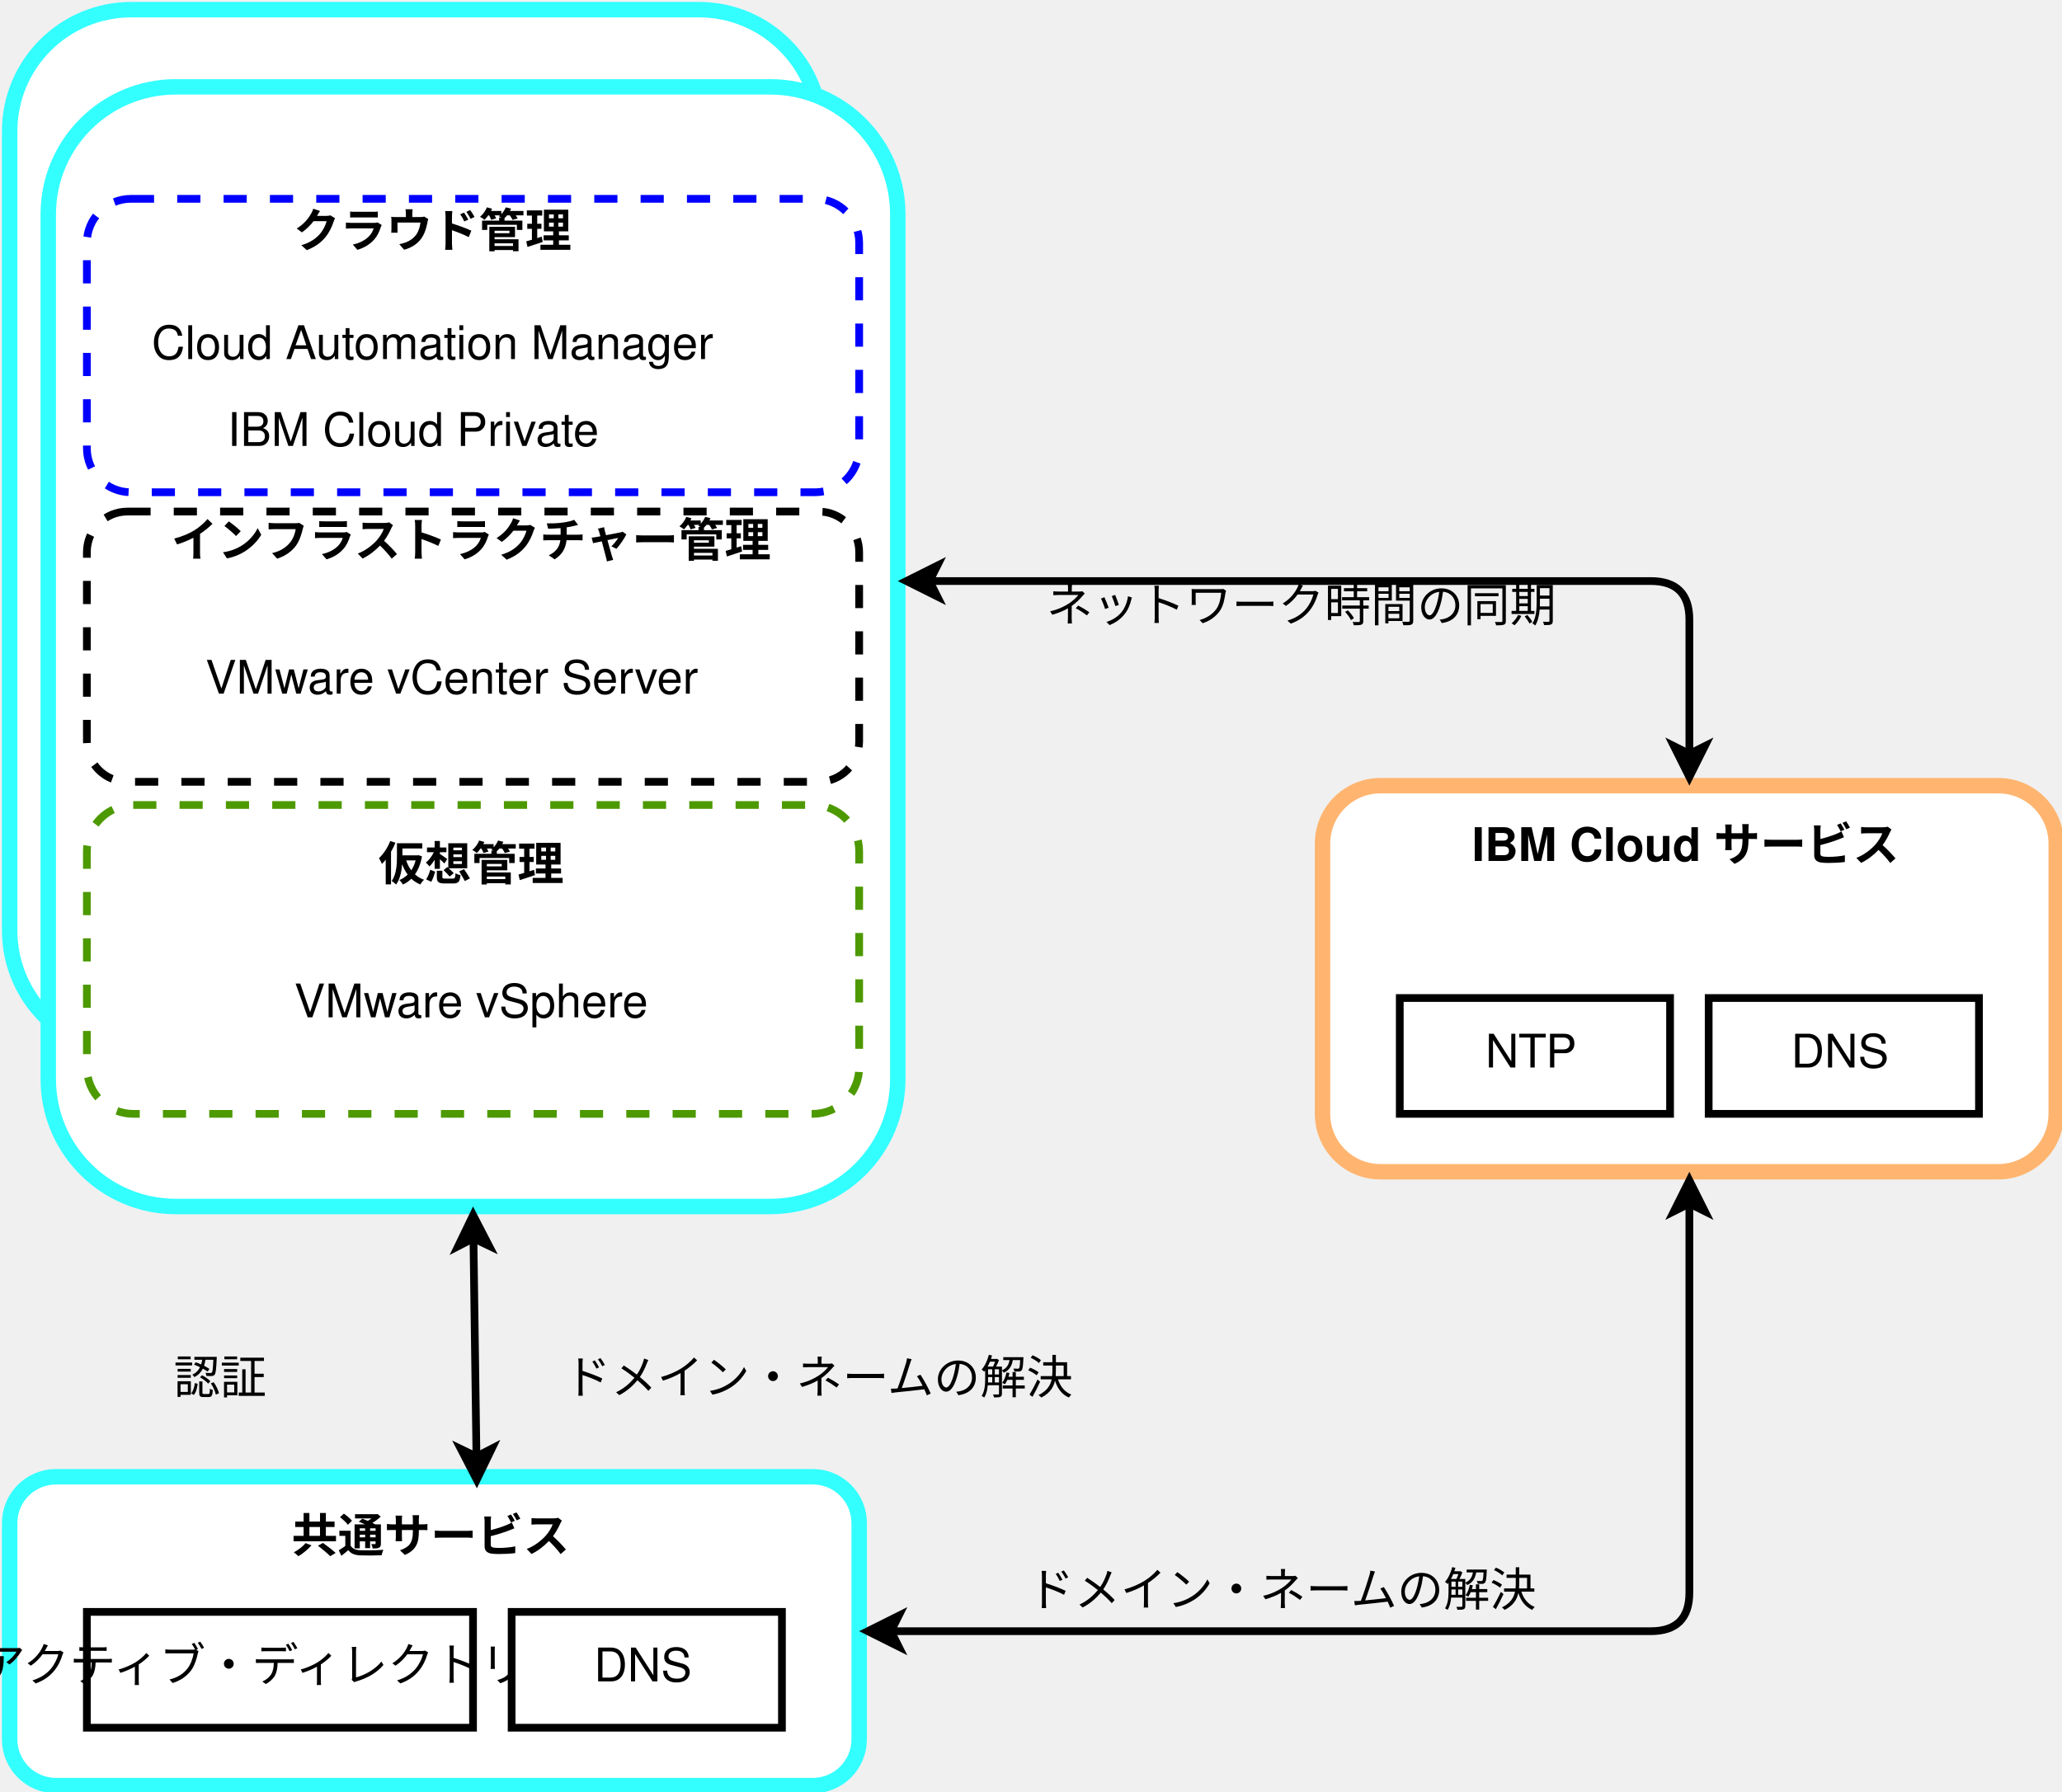
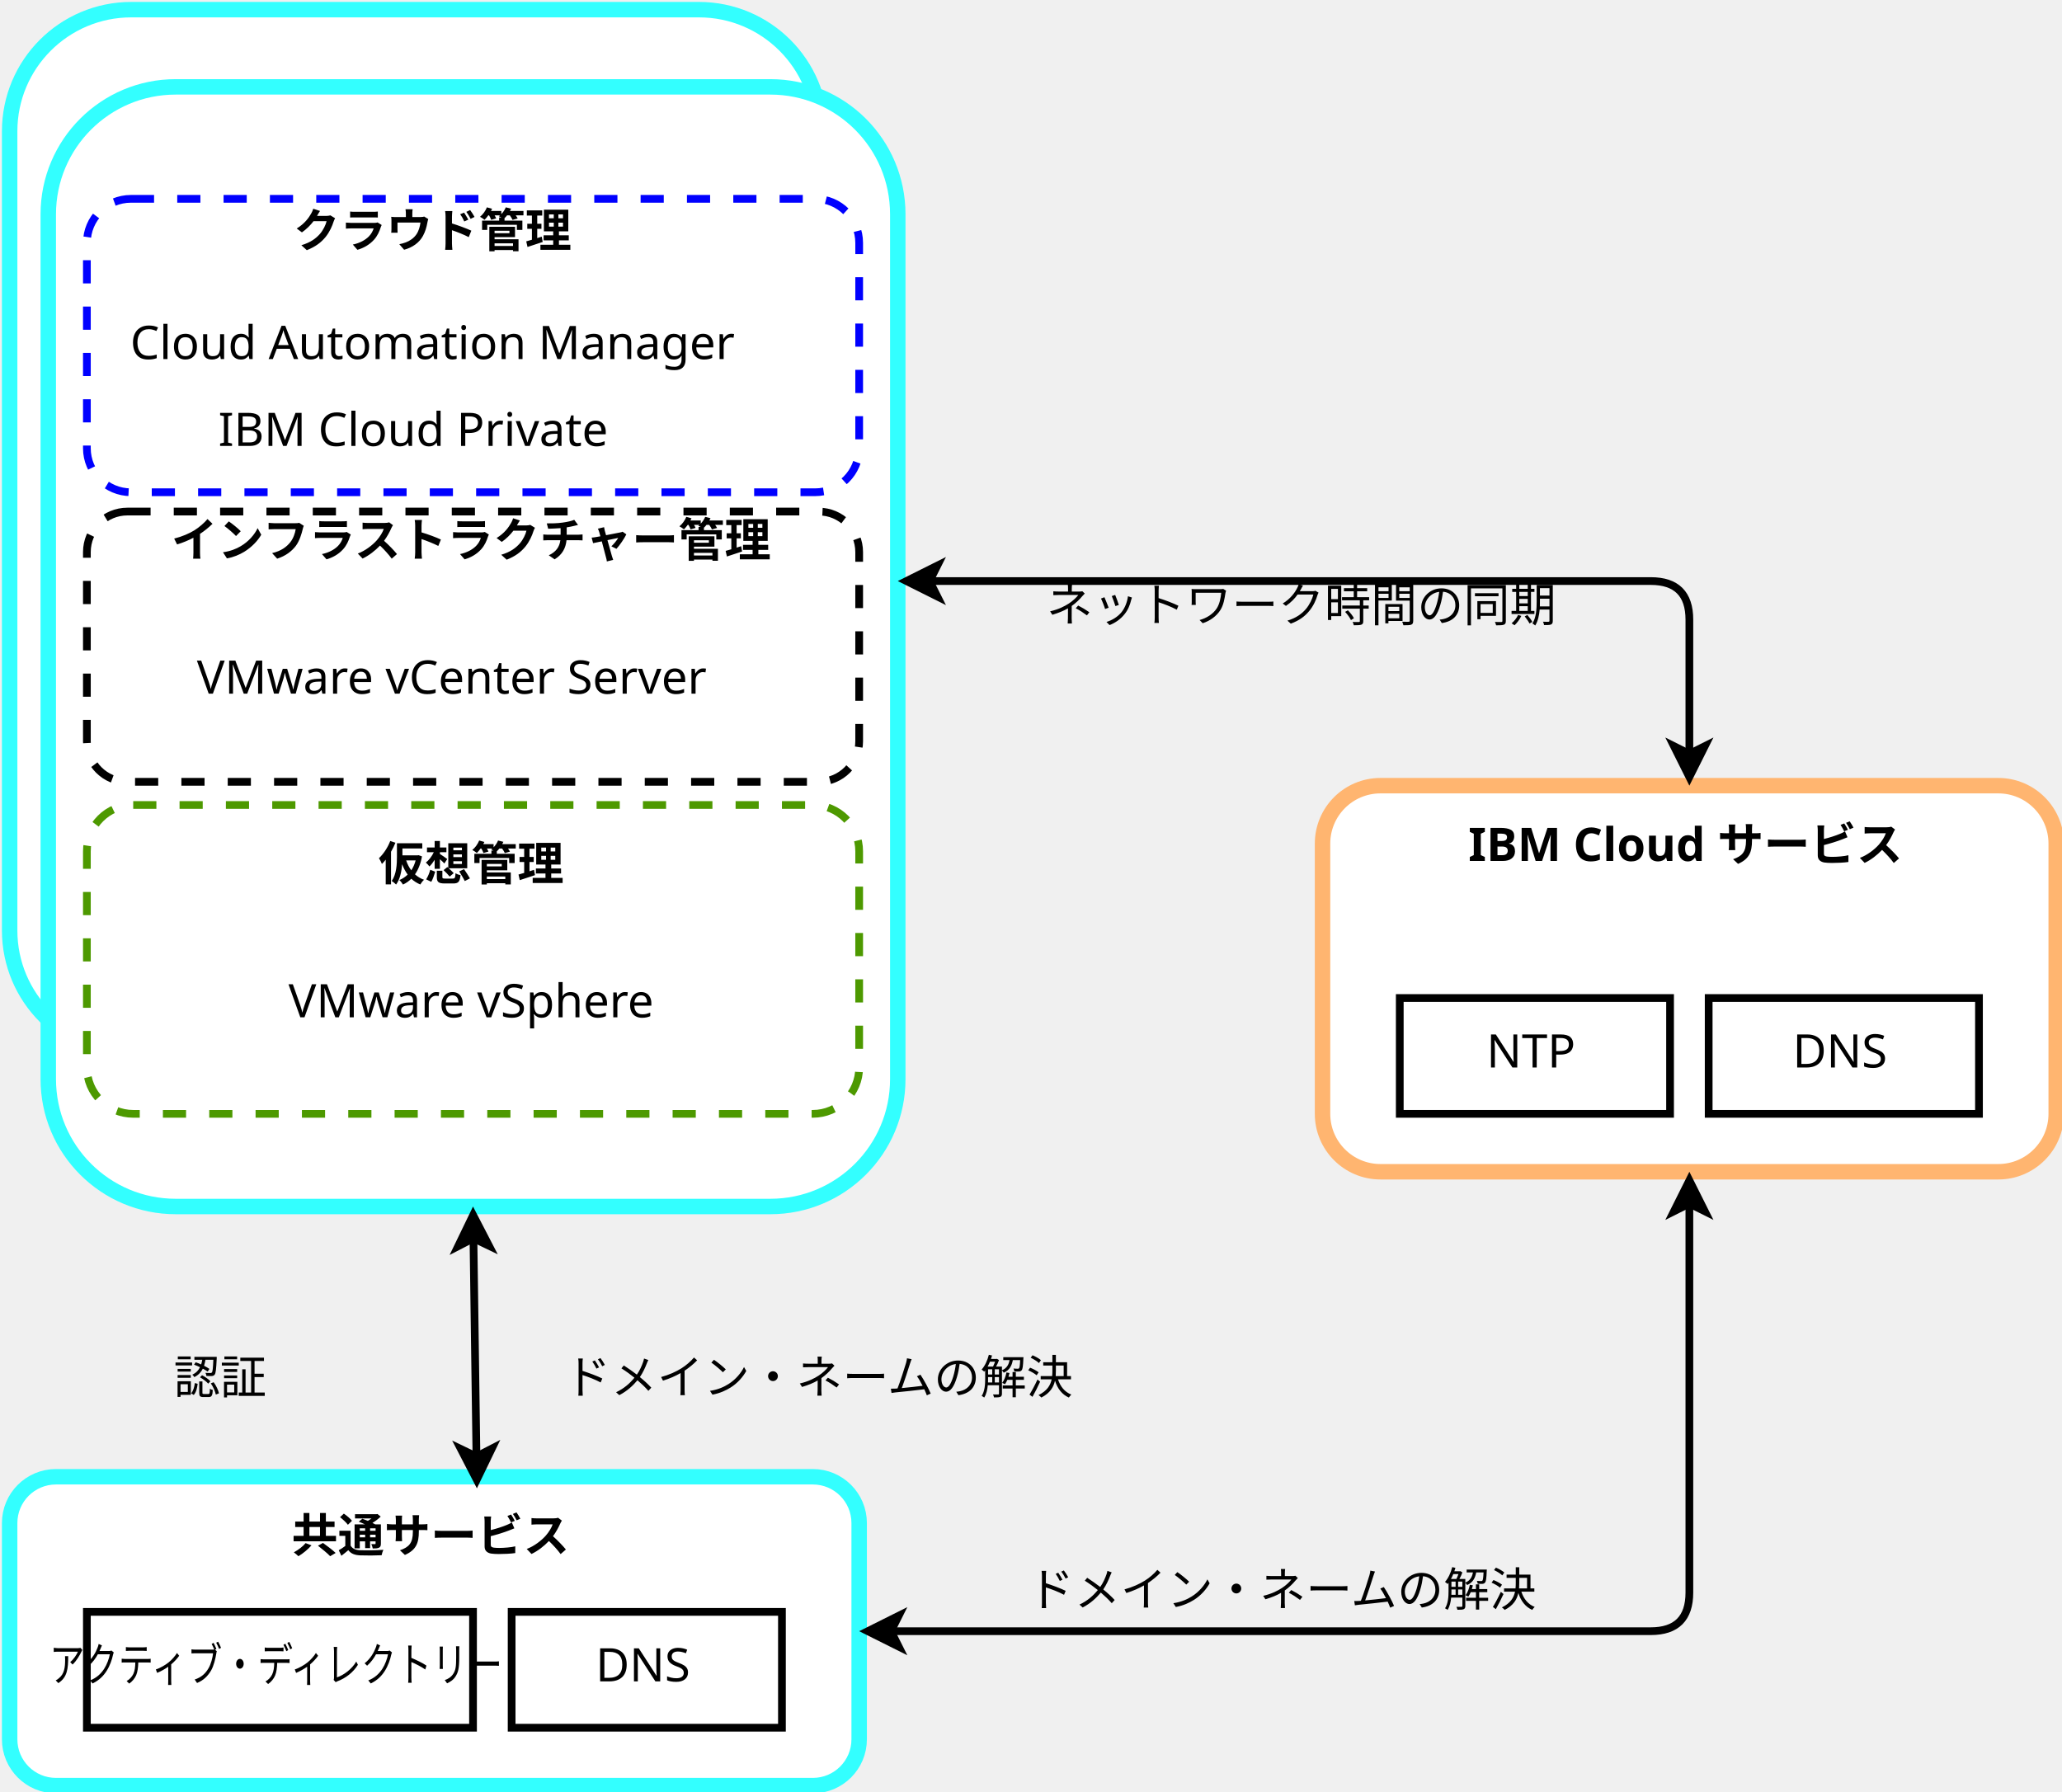
- <svg xmlns="http://www.w3.org/2000/svg" width="534px" height="464px" version="1.1">
-   <g transform="translate(.5 .5)">
-     <g fill="#fff" pointer-events="none">
-       <rect x="2" y="2" width="210" height="270" rx="31.5" ry="31.5" stroke="#3ff" stroke-width="4" />
-       <rect x="12" y="22" width="220" height="290" rx="33" ry="33" stroke="#3ff" stroke-width="4" />
-       <g stroke-dasharray="6 6" stroke-width="2">
-         <rect x="22" y="132" width="200" height="70" rx="10.5" ry="10.5" stroke="#000" />
-         <rect x="22" y="51" width="200" height="76" rx="11.4" ry="11.4" stroke="#00f" />
-         <rect x="22" y="208" width="200" height="80" rx="12" ry="12" stroke="#4d9900" />
+ <svg xmlns="http://www.w3.org/2000/svg" width="534px" height="464px" version="1.1" id="svg124">
+   <defs id="defs128" />
+   <g style="fill:#ffffff" id="g18" pointer-events="none" transform="translate(0.5,0.5)">
+     <rect style="stroke:#33ffff;stroke-width:4" id="rect4" ry="31.5" rx="31.5" height="270" width="210" y="2" x="2" />
+     <rect style="stroke:#33ffff;stroke-width:4" id="rect6" ry="33" rx="33" height="290" width="220" y="22" x="12" />
+     <g style="stroke-width:2;stroke-dasharray:6, 6" id="g14">
+       <rect style="stroke:#000000" id="rect8" ry="10.5" rx="10.5" height="70" width="200" y="132" x="22" />
+       <rect style="stroke:#0000ff" id="rect10" ry="11.4" rx="11.4" height="76" width="200" y="51" x="22" />
+       <rect style="stroke:#4d9900" id="rect12" ry="12" rx="12" height="80" width="200" y="208" x="22" />
+     </g>
+     <rect style="stroke:#33ffff;stroke-width:4" id="rect16" ry="12" rx="12" height="80" width="220" y="382" x="2" />
+   </g>
+   <g style="font-weight:bold;font-size:12px;font-family:'MS UI Gothic';text-anchor:middle" id="g22" font-weight="bold" font-size="12px" transform="translate(0.5,0.5)">
+     <text id="text20" y="401.5" x="111">共通サービス</text>
+   </g>
+   <rect style="fill:#ffffff;stroke:#000000;stroke-width:2" id="rect24" pointer-events="none" height="30" width="100" y="417.5" x="22.5" />
+   <text style="font-size:10.481px;font-family:'MS UI Gothic';text-anchor:middle;stroke-width:0.873" x="81.826" y="380.366" id="text26" transform="scale(0.8734006,1.14495)">アクティブ・ディレクトリー</text>
+   <rect style="fill:#ffffff;stroke:#000000;stroke-width:2" id="rect30" pointer-events="none" height="30" width="70" y="417.5" x="132.5" />
+   <g style="font-size:12px;font-family:'MS UI Gothic';text-anchor:middle" id="g34" font-size="12px" transform="translate(0.5,0.5)">
+     <text id="text32" y="435" x="166">DNS</text>
+   </g>
+   <path style="fill:none;stroke:#000000;stroke-width:2;stroke-miterlimit:10" id="path36" stroke-miterlimit="10" pointer-events="none" d="m 123.39,377.26 -0.78,-56.52" />
+   <g id="g50" transform="translate(0.5,0.5)">
+     <path style="stroke:#000000;stroke-width:2;stroke-miterlimit:10" id="path38" stroke-miterlimit="10" pointer-events="none" d="m 122.97,382.76 -4.11,-7.94 4.03,1.94 3.97,-2.05 z" />
+     <path style="stroke:#000000;stroke-width:2;stroke-miterlimit:10" id="path40" stroke-miterlimit="10" pointer-events="none" d="m 122.03,314.24 4.11,7.94 -4.03,-1.94 -3.97,2.05 z" />
+     <g style="font-size:12px;font-family:'MS UI Gothic';text-anchor:middle" id="g44" font-size="12px">
+       <text id="text42" y="360.5" x="56.5">認証</text>
+     </g>
+     <g style="font-size:12px;font-family:'MS UI Gothic';text-anchor:middle" id="g48" font-size="12px">
+       <text id="text46" y="360.5" x="211.5">ドメイン・ネームの解決</text>
+     </g>
+   </g>
+   <rect style="fill:#ffffff;stroke:#ffb570;stroke-width:4" id="rect52" pointer-events="none" ry="15" rx="15" height="100" width="190" y="203.5" x="342.5" />
+   <g style="font-weight:bold;font-size:12px;font-family:'MS UI Gothic';text-anchor:middle" id="g56" font-weight="bold" font-size="12px" transform="translate(0.5,0.5)">
+     <text id="text54" y="222.5" x="436">IBM Cloud サービス</text>
+   </g>
+   <rect style="fill:#ffffff;stroke:#000000;stroke-width:2" id="rect58" pointer-events="none" height="30" width="70" y="258.5" x="362.5" />
+   <g style="font-size:12px;font-family:'MS UI Gothic';text-anchor:middle" id="g62" font-size="12px" transform="translate(0.5,0.5)">
+     <text id="text60" y="276" x="396">NTP</text>
+   </g>
+   <rect style="fill:#ffffff;stroke:#000000;stroke-width:2" id="rect64" pointer-events="none" height="30" width="70" y="258.5" x="442.5" />
+   <g style="font-size:12px;font-family:'MS UI Gothic';text-anchor:middle" id="g68" font-size="12px" transform="translate(0.5,0.5)">
+     <text id="text66" y="276" x="476">DNS</text>
+   </g>
+   <path style="fill:none;stroke:#000000;stroke-width:2;stroke-miterlimit:10" id="path70" stroke-miterlimit="10" pointer-events="none" d="M 230.74,422.5 H 427.5 q 10,0 10,-10 V 311.74" />
+   <g id="g80" transform="translate(0.5,0.5)">
+     <path style="stroke:#000000;stroke-width:2;stroke-miterlimit:10" id="path72" stroke-miterlimit="10" pointer-events="none" d="m 224.24,422 8,-4 -2,4 2,4 z" />
+     <path style="stroke:#000000;stroke-width:2;stroke-miterlimit:10" id="path74" stroke-miterlimit="10" pointer-events="none" d="m 437,305.24 4,8 -4,-2 -4,2 z" />
+     <g style="font-size:12px;font-family:'MS UI Gothic';text-anchor:middle" id="g78" font-size="12px">
+       <text id="text76" y="415.5" x="331.5">ドメイン・ネームの解決</text>
+     </g>
+   </g>
+   <path style="fill:none;stroke:#000000;stroke-width:2;stroke-miterlimit:10" id="path82" stroke-miterlimit="10" pointer-events="none" d="M 240.74,150.5 H 427.5 q 10,0 10,10 v 34.76" />
+   <g id="g120" transform="translate(0.5,0.5)">
+     <path style="stroke:#000000;stroke-width:2;stroke-miterlimit:10" id="path84" stroke-miterlimit="10" pointer-events="none" d="m 234.24,150 8,-4 -2,4 2,4 z" />
+     <path style="stroke:#000000;stroke-width:2;stroke-miterlimit:10" id="path86" stroke-miterlimit="10" pointer-events="none" d="m 437,200.76 -4,-8 4,2 4,-2 z" />
+     <g style="font-size:12px;font-family:'MS UI Gothic';text-anchor:middle" id="g118" font-size="12px">
+       <text id="text88" y="160.5" x="336.5">ネットワーク時間の同期</text>
+       <g style="font-weight:bold" id="g92" font-weight="bold">
+         <text id="text90" y="227.5" x="121.5">仮想管理</text>
      </g>
-       <rect x="2" y="382" width="220" height="80" rx="12" ry="12" stroke="#3ff" stroke-width="4" />
-     </g>
-     <g font-family="Helvetica" font-size="12px" font-weight="bold" text-anchor="middle">
-       <text x="111" y="401.5">共通サービス</text>
-     </g>
-     <rect x="22" y="417" width="100" height="30" fill="#fff" pointer-events="none" stroke="#000" stroke-width="2" />
-     <g font-family="Helvetica" font-size="12px" text-anchor="middle">
-       <text x="71" y="435">アクティブ・ディレクトリー</text>
-     </g>
-     <rect x="132" y="417" width="70" height="30" fill="#fff" pointer-events="none" stroke="#000" stroke-width="2" />
-     <g font-family="Helvetica" font-size="12px" text-anchor="middle">
-       <text x="166" y="435">DNS</text>
-     </g>
-     <path d="m122.89 376.76-0.78-56.52" fill="none" pointer-events="none" stroke="#000" stroke-miterlimit="10" stroke-width="2" />
-     <g>
-       <path d="m122.97 382.76-4.11-7.94 4.03 1.94 3.97-2.05z" pointer-events="none" stroke="#000" stroke-miterlimit="10" stroke-width="2" />
-       <path d="m122.03 314.24 4.11 7.94-4.03-1.94-3.97 2.05z" pointer-events="none" stroke="#000" stroke-miterlimit="10" stroke-width="2" />
-       <g font-family="Helvetica" font-size="12px" text-anchor="middle">
-         <text x="56.5" y="360.5">認証</text>
+       <g style="text-decoration: underline;text-decoration-line: underline" id="g96" text-decoration="underline">
+         <text id="text94" y="263" x="121.5">VMware vSphere</text>
      </g>
-       <g font-family="Helvetica" font-size="12px" text-anchor="middle">
-         <text x="211.5" y="360.5">ドメイン・ネームの解決</text>
+       <g style="font-weight:bold" id="g100" font-weight="bold">
+         <text id="text98" y="63.5" x="111.5">クラウド管理</text>
      </g>
-     </g>
-     <rect x="342" y="203" width="190" height="100" rx="15" ry="15" fill="#fff" pointer-events="none" stroke="#ffb570" stroke-width="4" />
-     <g font-family="Helvetica" font-size="12px" font-weight="bold" text-anchor="middle">
-       <text x="436" y="222.5">IBM Cloud サービス</text>
-     </g>
-     <rect x="362" y="258" width="70" height="30" fill="#fff" pointer-events="none" stroke="#000" stroke-width="2" />
-     <g font-family="Helvetica" font-size="12px" text-anchor="middle">
-       <text x="396" y="276">NTP</text>
-     </g>
-     <rect x="442" y="258" width="70" height="30" fill="#fff" pointer-events="none" stroke="#000" stroke-width="2" />
-     <g font-family="Helvetica" font-size="12px" text-anchor="middle">
-       <text x="476" y="276">DNS</text>
-     </g>
-     <path d="m230.24 422h196.76q10 0 10-10v-100.76" fill="none" pointer-events="none" stroke="#000" stroke-miterlimit="10" stroke-width="2" />
-     <g>
-       <path d="m224.24 422 8-4-2 4 2 4z" pointer-events="none" stroke="#000" stroke-miterlimit="10" stroke-width="2" />
-       <path d="m437 305.24 4 8-4-2-4 2z" pointer-events="none" stroke="#000" stroke-miterlimit="10" stroke-width="2" />
-       <g font-family="Helvetica" font-size="12px" text-anchor="middle">
-         <text x="331.5" y="415.5">ドメイン・ネームの解決</text>
+       <g style="text-decoration: underline;text-decoration-line: underline" id="g104" text-decoration="underline">
+         <text id="text102" y="92.5" x="111.5">Cloud Automation Manager</text>
      </g>
-     </g>
-     <path d="m240.24 150h186.76q10 0 10 10v34.76" fill="none" pointer-events="none" stroke="#000" stroke-miterlimit="10" stroke-width="2" />
-     <g>
-       <path d="m234.24 150 8-4-2 4 2 4z" pointer-events="none" stroke="#000" stroke-miterlimit="10" stroke-width="2" />
-       <path d="m437 200.76-4-8 4 2 4-2z" pointer-events="none" stroke="#000" stroke-miterlimit="10" stroke-width="2" />
-       <g font-family="Helvetica" font-size="12px" text-anchor="middle">
-         <text x="336.5" y="160.5">ネットワーク時間の同期</text>
-         <g font-weight="bold">
-           <text x="121.5" y="227.5">仮想管理</text>
-         </g>
-         <g text-decoration="underline">
-           <text x="121.5" y="263">VMware vSphere</text>
-         </g>
-         <g font-weight="bold">
-           <text x="111.5" y="63.5">クラウド管理</text>
-         </g>
-         <g text-decoration="underline">
-           <text x="111.5" y="92.5">Cloud Automation Manager</text>
-         </g>
-         <g text-decoration="underline">
-           <text x="106.5" y="115">IBM Cloud Private</text>
-         </g>
-         <g font-weight="bold">
-           <text x="121.5" y="143.67">インフラストラクチャー管理</text>
-         </g>
-         <g text-decoration="underline">
-           <text x="116.5" y="179.17">VMware vCenter Server</text>
-         </g>
+       <g style="text-decoration: underline;text-decoration-line: underline" id="g108" text-decoration="underline">
+         <text id="text106" y="115" x="106.5">IBM Cloud Private</text>
+       </g>
+       <g style="font-weight:bold" id="g112" font-weight="bold">
+         <text id="text110" y="143.67" x="121.5">インフラストラクチャー管理</text>
+       </g>
+       <g style="text-decoration: underline;text-decoration-line: underline" id="g116" text-decoration="underline">
+         <text id="text114" y="179.17" x="116.5">VMware vCenter Server</text>
      </g>
    </g>
  </g>
</svg>
